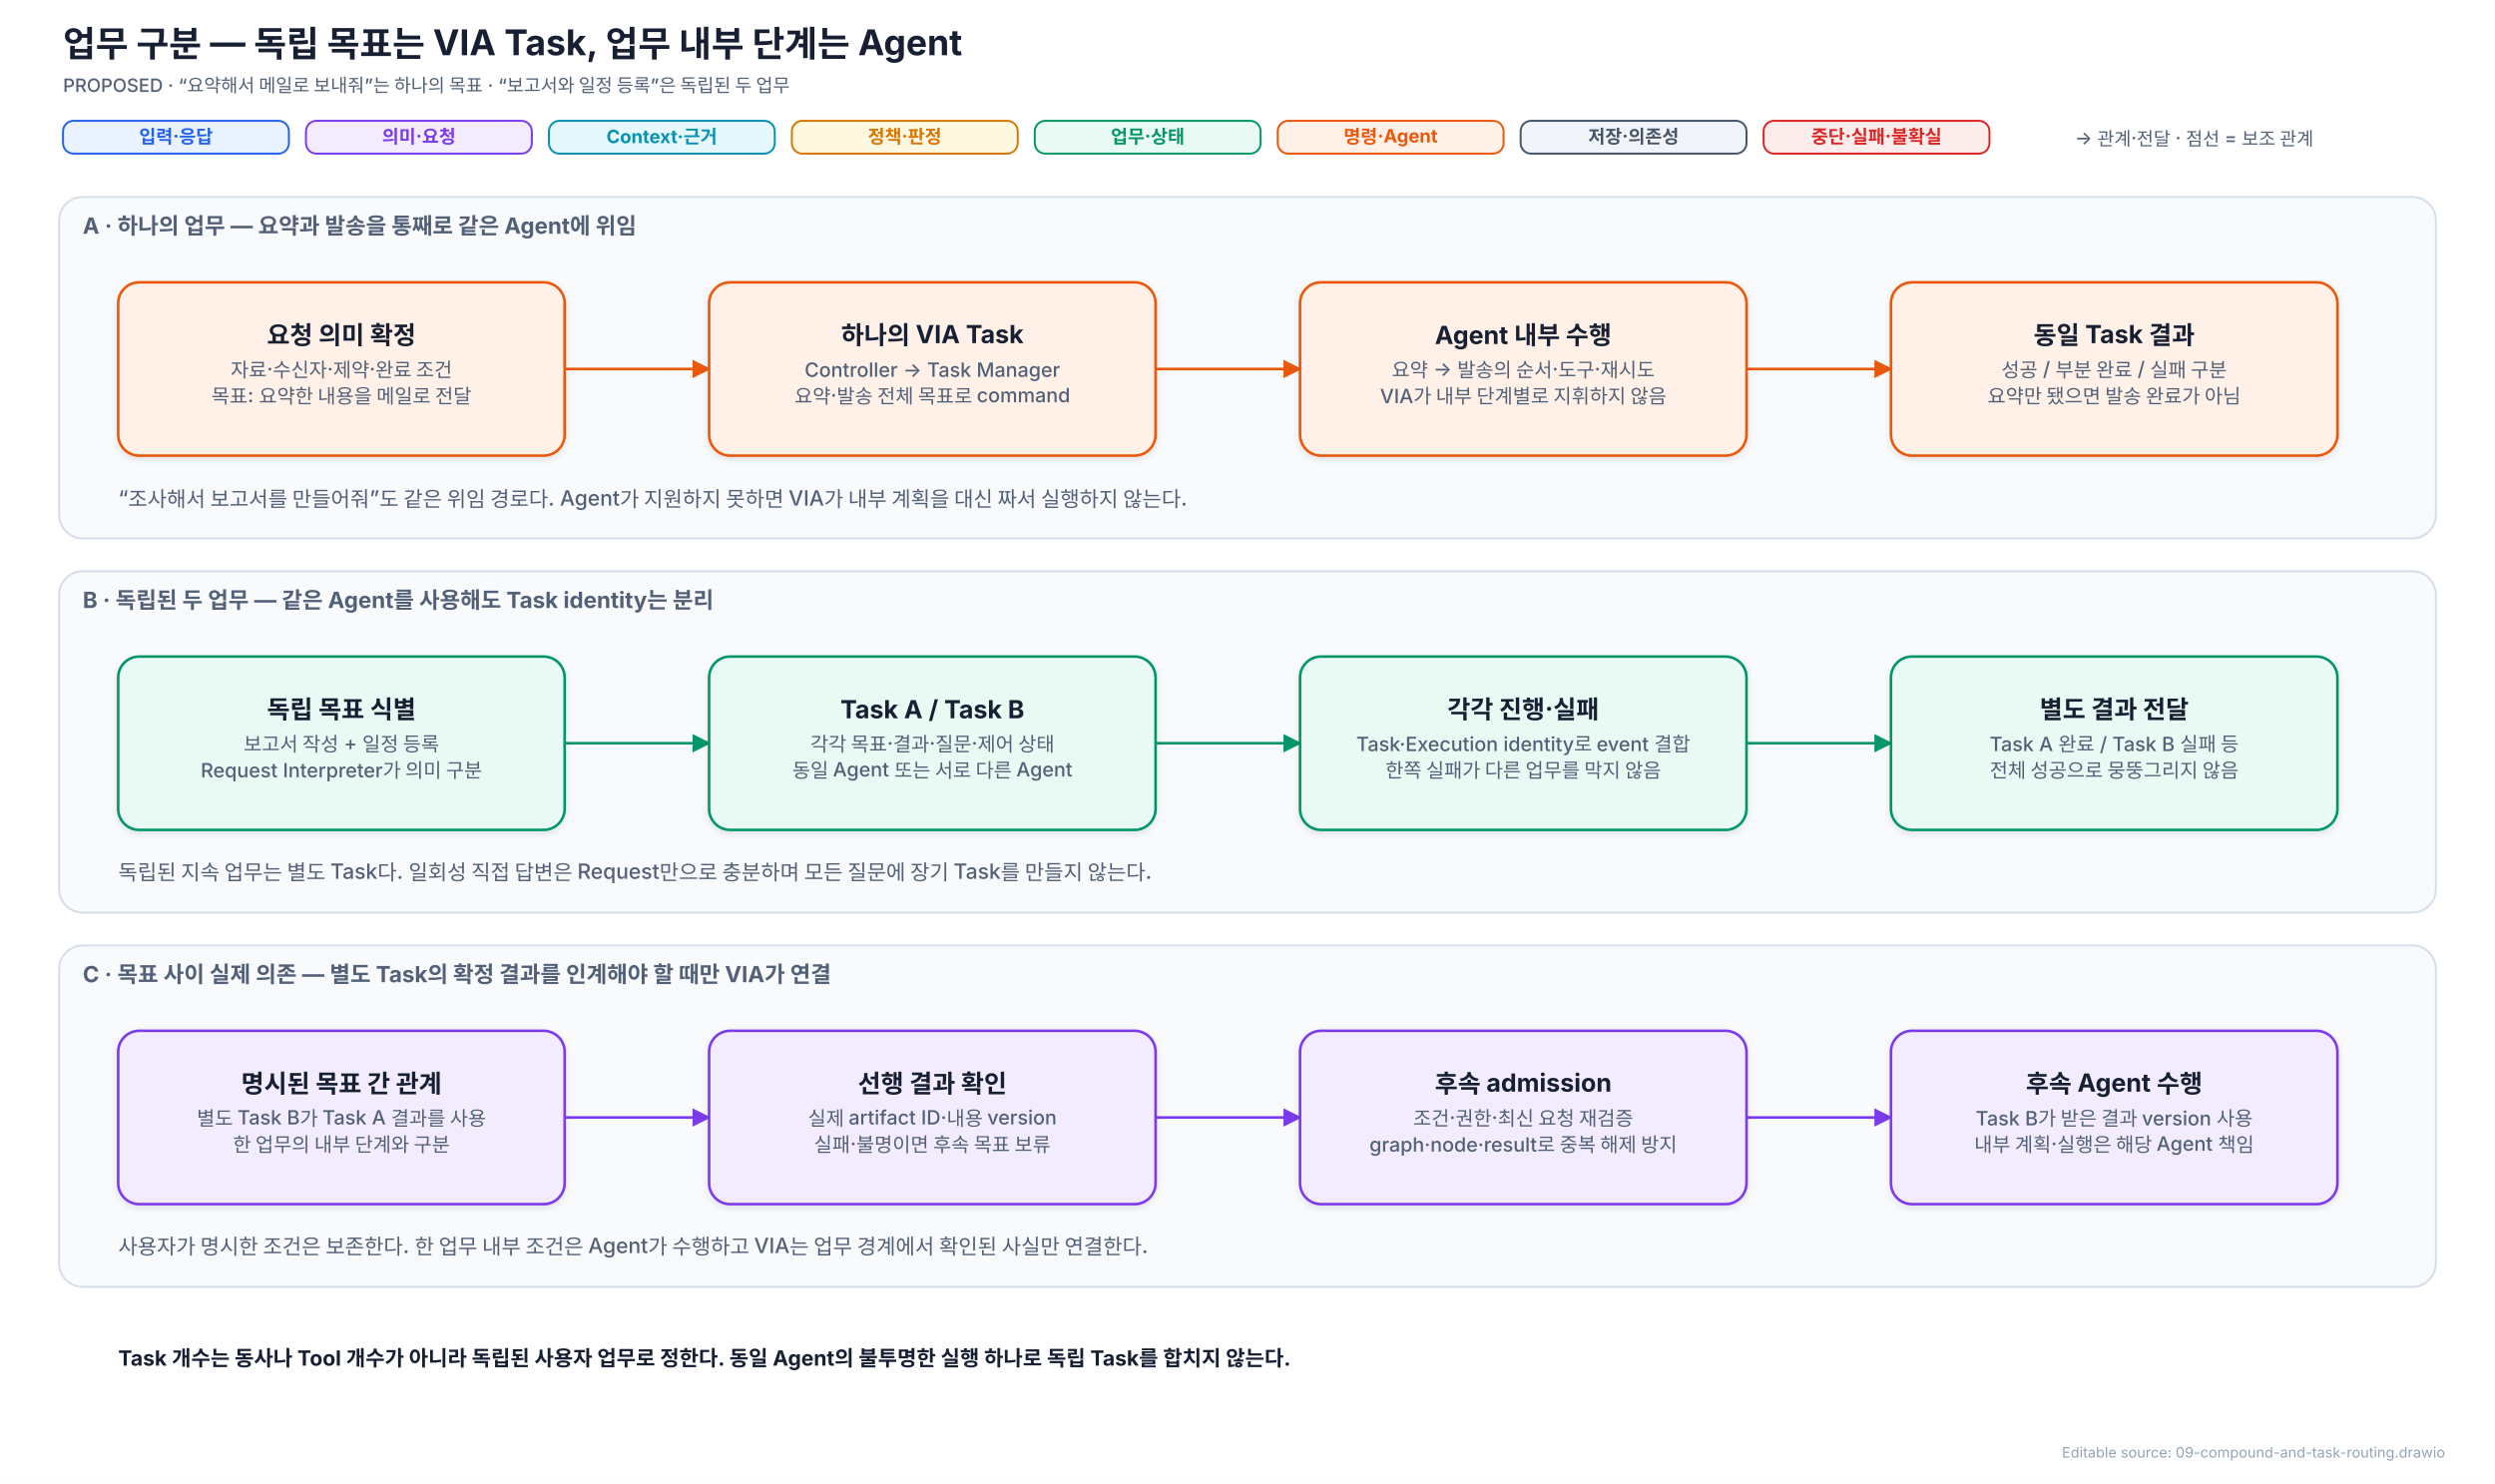
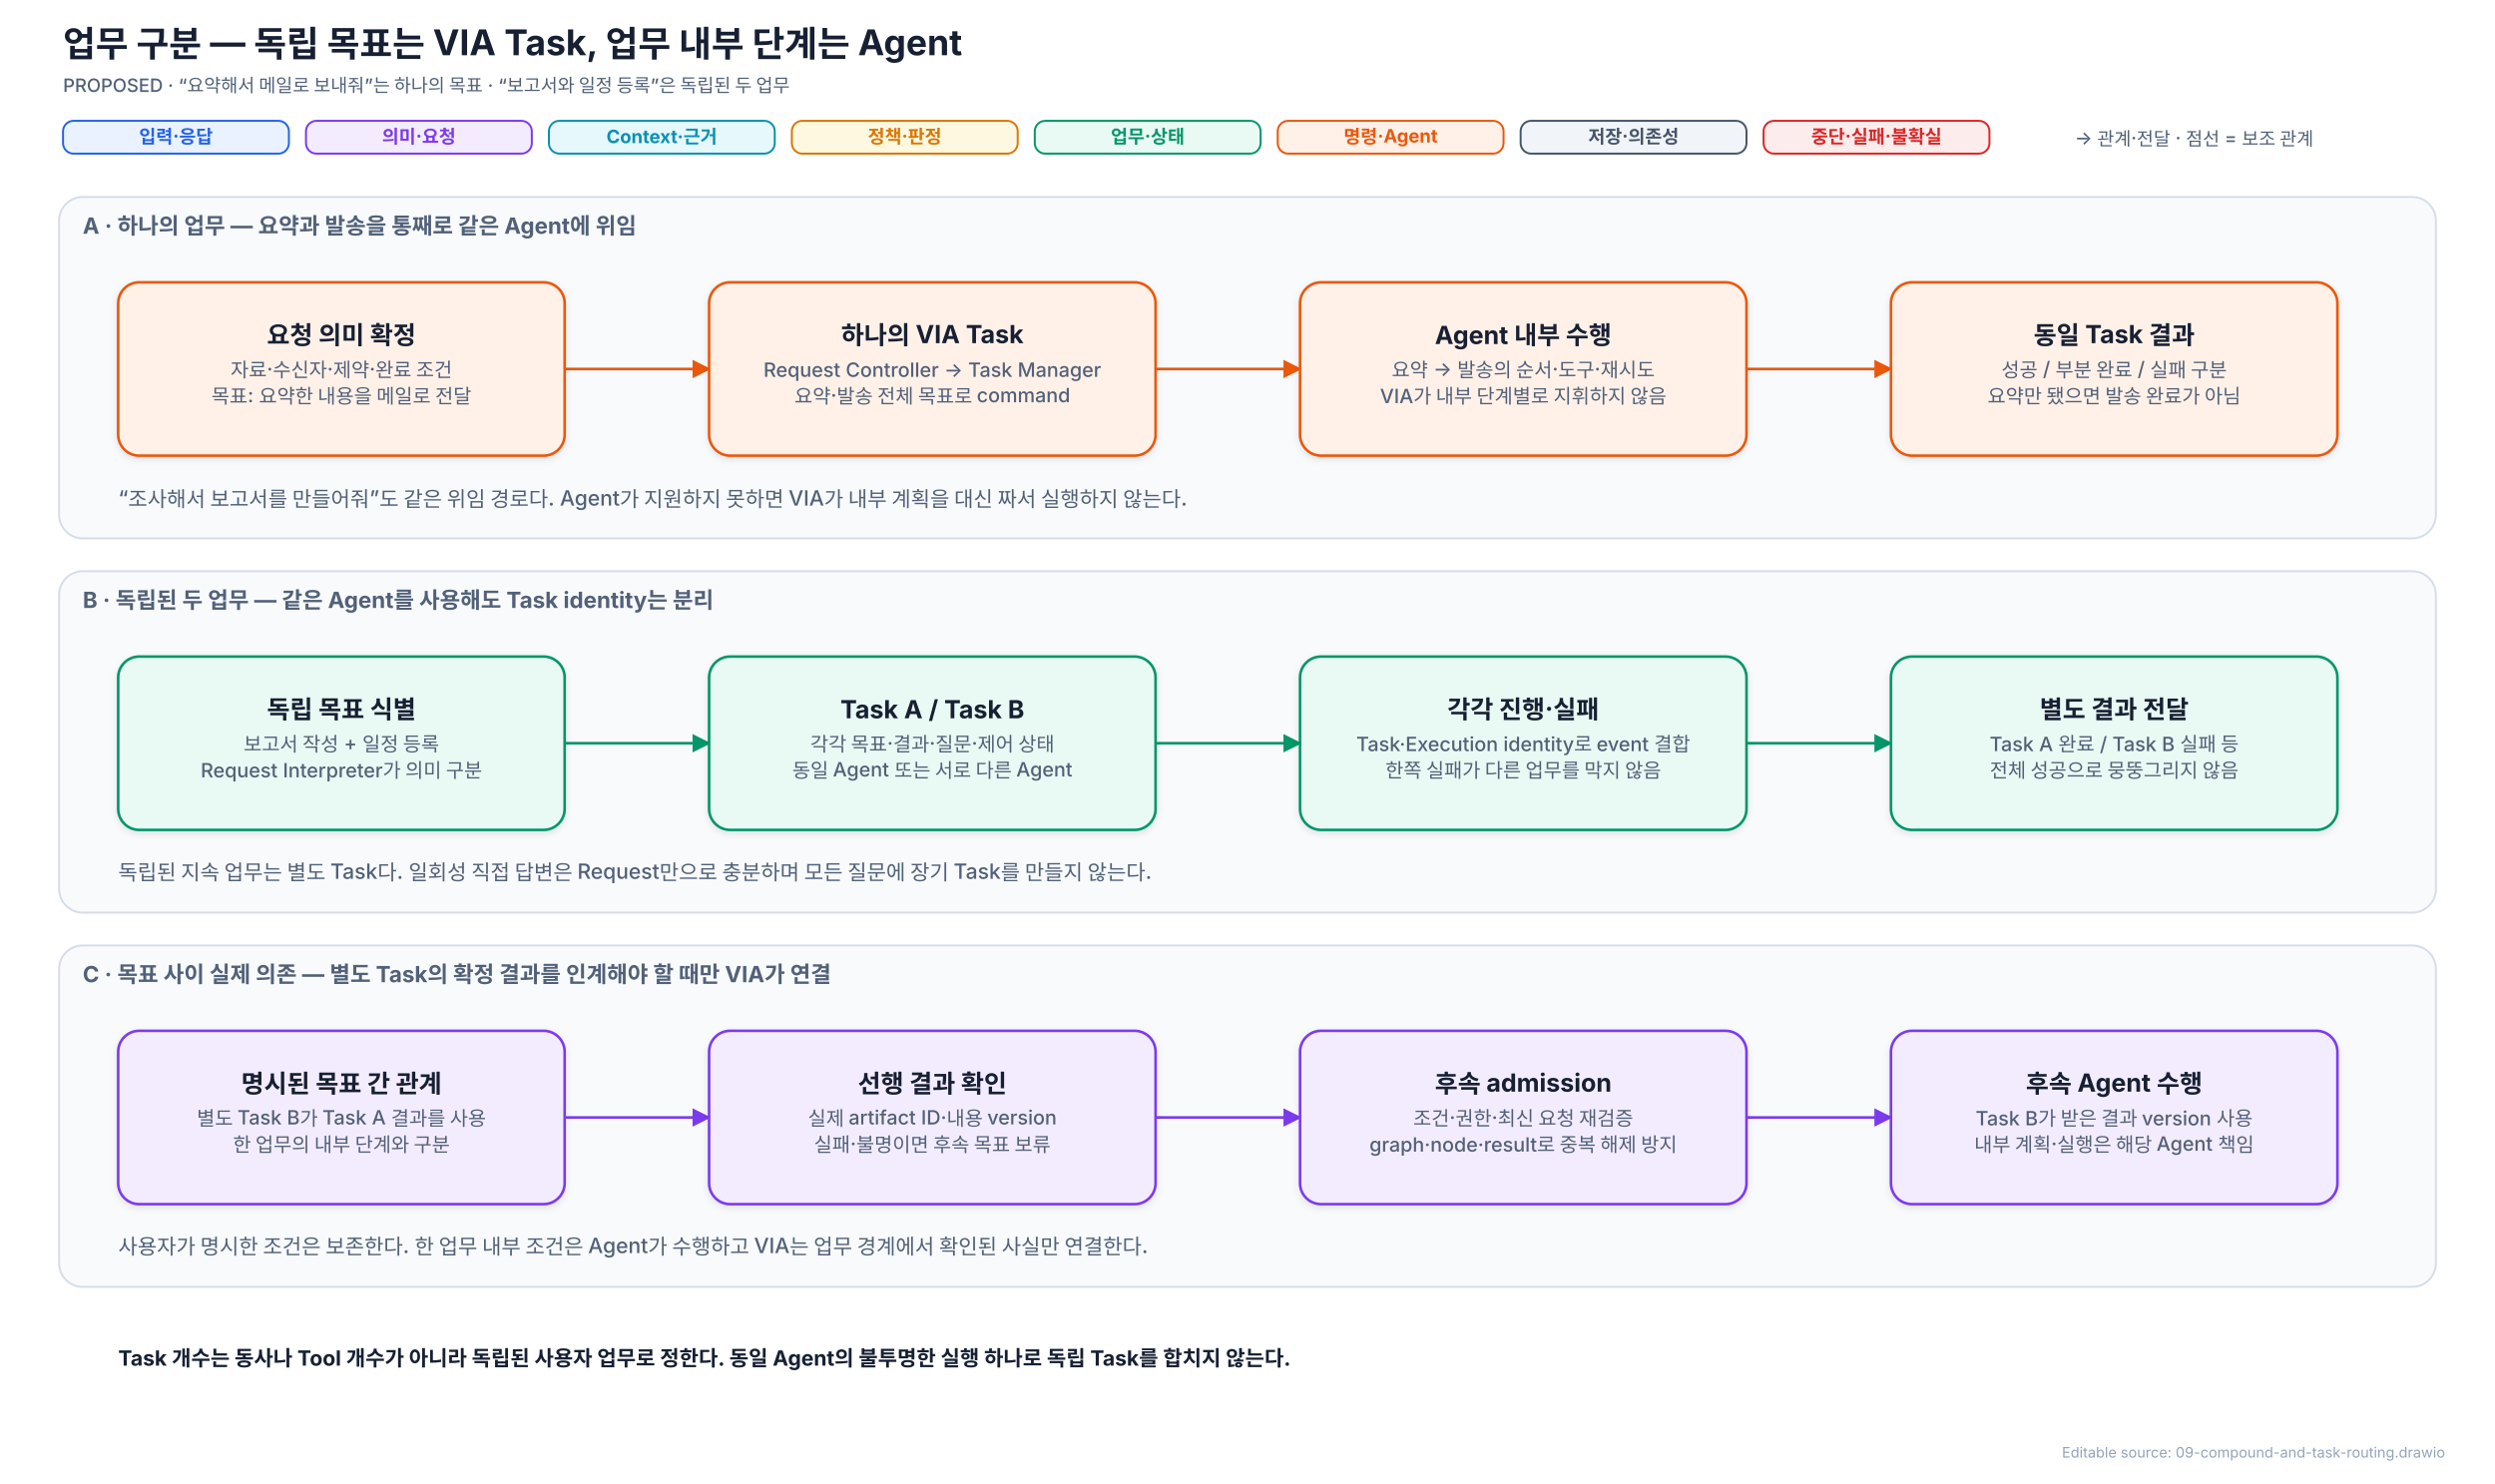
<svg xmlns="http://www.w3.org/2000/svg" width="1900" height="1130" viewBox="0 0 1900 1130" role="img" aria-labelledby="title desc">
  <defs>
    <marker id="arrow" viewBox="0 0 10 10" refX="9" refY="5" markerWidth="7" markerHeight="7" orient="auto-start-reverse">
      <path d="M 0 0 L 10 5 L 0 10 z" fill="#64748B" />
    </marker>
    <marker id="arrow-blue" viewBox="0 0 10 10" refX="9" refY="5" markerWidth="7" markerHeight="7" orient="auto-start-reverse">
      <path d="M 0 0 L 10 5 L 0 10 z" fill="#2563EB" />
    </marker>
    <marker id="arrow-cyan" viewBox="0 0 10 10" refX="9" refY="5" markerWidth="7" markerHeight="7" orient="auto-start-reverse">
      <path d="M 0 0 L 10 5 L 0 10 z" fill="#0891B2" />
    </marker>
    <marker id="arrow-purple" viewBox="0 0 10 10" refX="9" refY="5" markerWidth="7" markerHeight="7" orient="auto-start-reverse">
      <path d="M 0 0 L 10 5 L 0 10 z" fill="#7C3AED" />
    </marker>
    <marker id="arrow-green" viewBox="0 0 10 10" refX="9" refY="5" markerWidth="7" markerHeight="7" orient="auto-start-reverse">
      <path d="M 0 0 L 10 5 L 0 10 z" fill="#059669" />
    </marker>
    <marker id="arrow-orange" viewBox="0 0 10 10" refX="9" refY="5" markerWidth="7" markerHeight="7" orient="auto-start-reverse">
      <path d="M 0 0 L 10 5 L 0 10 z" fill="#EA580C" />
    </marker>
    <marker id="arrow-amber" viewBox="0 0 10 10" refX="9" refY="5" markerWidth="7" markerHeight="7" orient="auto-start-reverse">
      <path d="M 0 0 L 10 5 L 0 10 z" fill="#D97706" />
    </marker>
    <marker id="arrow-gray" viewBox="0 0 10 10" refX="9" refY="5" markerWidth="7" markerHeight="7" orient="auto-start-reverse">
      <path d="M 0 0 L 10 5 L 0 10 z" fill="#475569" />
    </marker>
    <marker id="arrow-red" viewBox="0 0 10 10" refX="9" refY="5" markerWidth="7" markerHeight="7" orient="auto-start-reverse">
      <path d="M 0 0 L 10 5 L 0 10 z" fill="#DC2626" />
    </marker>
    <filter id="shadow" x="-10%" y="-10%" width="120%" height="140%">
      <feDropShadow dx="0" dy="2" stdDeviation="3" flood-color="#0F172A" flood-opacity="0.10" />
    </filter>
  </defs>
  <rect width="1900" height="1130" fill="#FFFFFF" />
  <text x="48" y="43" font-family="Inter, Arial, sans-serif" font-size="27" font-weight="750" fill="#172033">업무 구분 — 독립 목표는 VIA Task, 업무 내부 단계는 Agent</text>
  <text x="48" y="70" font-family="Inter, Arial, sans-serif" font-size="14" font-weight="500" fill="#526178">PROPOSED · “요약해서 메일로 보내줘”는 하나의 목표 · “보고서와 일정 등록”은 독립된 두 업무</text>
  <rect x="45" y="150" width="1810" height="260" rx="18" fill="#F8FAFC" stroke="#D5DDE9" stroke-width="1.5" />
  <text x="63" y="178" font-family="Inter, Arial, sans-serif" font-size="17" font-weight="750" fill="#526178">A · 하나의 업무 — 요약과 발송을 통째로 같은 Agent에 위임</text>
  <rect x="45" y="435" width="1810" height="260" rx="18" fill="#F8FAFC" stroke="#D5DDE9" stroke-width="1.5" />
  <text x="63" y="463" font-family="Inter, Arial, sans-serif" font-size="17" font-weight="750" fill="#526178">B · 독립된 두 업무 — 같은 Agent를 사용해도 Task identity는 분리</text>
  <rect x="45" y="720" width="1810" height="260" rx="18" fill="#F8FAFC" stroke="#D5DDE9" stroke-width="1.5" />
  <text x="63" y="748" font-family="Inter, Arial, sans-serif" font-size="17" font-weight="750" fill="#526178">C · 목표 사이 실제 의존 — 별도 Task의 확정 결과를 인계해야 할 때만 VIA가 연결</text>
  <polyline points="430,281.0 540,281.0" fill="none" stroke="#EA580C" stroke-width="2" stroke-linejoin="round" stroke-linecap="round" marker-end="url(#arrow-orange)" />
  <polyline points="880,281.0 990,281.0" fill="none" stroke="#EA580C" stroke-width="2" stroke-linejoin="round" stroke-linecap="round" marker-end="url(#arrow-orange)" />
  <polyline points="1330,281.0 1440,281.0" fill="none" stroke="#EA580C" stroke-width="2" stroke-linejoin="round" stroke-linecap="round" marker-end="url(#arrow-orange)" />
  <polyline points="430,566.0 540,566.0" fill="none" stroke="#059669" stroke-width="2" stroke-linejoin="round" stroke-linecap="round" marker-end="url(#arrow-green)" />
  <polyline points="880,566.0 990,566.0" fill="none" stroke="#059669" stroke-width="2" stroke-linejoin="round" stroke-linecap="round" marker-end="url(#arrow-green)" />
  <polyline points="1330,566.0 1440,566.0" fill="none" stroke="#059669" stroke-width="2" stroke-linejoin="round" stroke-linecap="round" marker-end="url(#arrow-green)" />
  <polyline points="430,851.0 540,851.0" fill="none" stroke="#7C3AED" stroke-width="2" stroke-linejoin="round" stroke-linecap="round" marker-end="url(#arrow-purple)" />
  <polyline points="880,851.0 990,851.0" fill="none" stroke="#7C3AED" stroke-width="2" stroke-linejoin="round" stroke-linecap="round" marker-end="url(#arrow-purple)" />
  <polyline points="1330,851.0 1440,851.0" fill="none" stroke="#7C3AED" stroke-width="2" stroke-linejoin="round" stroke-linecap="round" marker-end="url(#arrow-purple)" />
  <rect x="90" y="215" width="340" height="132" rx="16" fill="#FFF1E8" stroke="#EA580C" stroke-width="2" filter="url(#shadow)" />
  <g font-family="Inter, Arial, sans-serif">
    <text x="260.0" y="262.0" text-anchor="middle" font-size="19" font-weight="700" fill="#172033">요청 의미 확정</text>
    <text x="260.0" y="287.0" text-anchor="middle" font-size="15" font-weight="500" fill="#526178">자료·수신자·제약·완료 조건</text>
    <text x="260.0" y="307.0" text-anchor="middle" font-size="15" font-weight="500" fill="#526178">목표: 요약한 내용을 메일로 전달</text>
  </g>
  <rect x="540" y="215" width="340" height="132" rx="16" fill="#FFF1E8" stroke="#EA580C" stroke-width="2" filter="url(#shadow)" />
  <g font-family="Inter, Arial, sans-serif">
    <text x="710.0" y="262.0" text-anchor="middle" font-size="19" font-weight="700" fill="#172033">하나의 VIA Task</text>
-     <text x="710.0" y="287.0" text-anchor="middle" font-size="15" font-weight="500" fill="#526178">Controller → Task Manager</text>
+     <text x="710.0" y="287.0" text-anchor="middle" font-size="15" font-weight="500" fill="#526178">Request Controller → Task Manager</text>
    <text x="710.0" y="307.0" text-anchor="middle" font-size="15" font-weight="500" fill="#526178">요약·발송 전체 목표로 command</text>
  </g>
  <rect x="990" y="215" width="340" height="132" rx="16" fill="#FFF1E8" stroke="#EA580C" stroke-width="2" filter="url(#shadow)" />
  <g font-family="Inter, Arial, sans-serif">
    <text x="1160.0" y="262.0" text-anchor="middle" font-size="19" font-weight="700" fill="#172033">Agent 내부 수행</text>
    <text x="1160.0" y="287.0" text-anchor="middle" font-size="15" font-weight="500" fill="#526178">요약 → 발송의 순서·도구·재시도</text>
    <text x="1160.0" y="307.0" text-anchor="middle" font-size="15" font-weight="500" fill="#526178">VIA가 내부 단계별로 지휘하지 않음</text>
  </g>
  <rect x="1440" y="215" width="340" height="132" rx="16" fill="#FFF1E8" stroke="#EA580C" stroke-width="2" filter="url(#shadow)" />
  <g font-family="Inter, Arial, sans-serif">
    <text x="1610.0" y="262.0" text-anchor="middle" font-size="19" font-weight="700" fill="#172033">동일 Task 결과</text>
    <text x="1610.0" y="287.0" text-anchor="middle" font-size="15" font-weight="500" fill="#526178">성공 / 부분 완료 / 실패 구분</text>
    <text x="1610.0" y="307.0" text-anchor="middle" font-size="15" font-weight="500" fill="#526178">요약만 됐으면 발송 완료가 아님</text>
  </g>
  <rect x="90" y="500" width="340" height="132" rx="16" fill="#E9F9F3" stroke="#059669" stroke-width="2" filter="url(#shadow)" />
  <g font-family="Inter, Arial, sans-serif">
    <text x="260.0" y="547.0" text-anchor="middle" font-size="19" font-weight="700" fill="#172033">독립 목표 식별</text>
    <text x="260.0" y="572.0" text-anchor="middle" font-size="15" font-weight="500" fill="#526178">보고서 작성 + 일정 등록</text>
    <text x="260.0" y="592.0" text-anchor="middle" font-size="15" font-weight="500" fill="#526178">Request Interpreter가 의미 구분</text>
  </g>
  <rect x="540" y="500" width="340" height="132" rx="16" fill="#E9F9F3" stroke="#059669" stroke-width="2" filter="url(#shadow)" />
  <g font-family="Inter, Arial, sans-serif">
    <text x="710.0" y="547.0" text-anchor="middle" font-size="19" font-weight="700" fill="#172033">Task A / Task B</text>
    <text x="710.0" y="572.0" text-anchor="middle" font-size="15" font-weight="500" fill="#526178">각각 목표·결과·질문·제어 상태</text>
    <text x="710.0" y="592.0" text-anchor="middle" font-size="15" font-weight="500" fill="#526178">동일 Agent 또는 서로 다른 Agent</text>
  </g>
  <rect x="990" y="500" width="340" height="132" rx="16" fill="#E9F9F3" stroke="#059669" stroke-width="2" filter="url(#shadow)" />
  <g font-family="Inter, Arial, sans-serif">
    <text x="1160.0" y="547.0" text-anchor="middle" font-size="19" font-weight="700" fill="#172033">각각 진행·실패</text>
    <text x="1160.0" y="572.0" text-anchor="middle" font-size="15" font-weight="500" fill="#526178">Task·Execution identity로 event 결합</text>
    <text x="1160.0" y="592.0" text-anchor="middle" font-size="15" font-weight="500" fill="#526178">한쪽 실패가 다른 업무를 막지 않음</text>
  </g>
  <rect x="1440" y="500" width="340" height="132" rx="16" fill="#E9F9F3" stroke="#059669" stroke-width="2" filter="url(#shadow)" />
  <g font-family="Inter, Arial, sans-serif">
    <text x="1610.0" y="547.0" text-anchor="middle" font-size="19" font-weight="700" fill="#172033">별도 결과 전달</text>
    <text x="1610.0" y="572.0" text-anchor="middle" font-size="15" font-weight="500" fill="#526178">Task A 완료 / Task B 실패 등</text>
    <text x="1610.0" y="592.0" text-anchor="middle" font-size="15" font-weight="500" fill="#526178">전체 성공으로 뭉뚱그리지 않음</text>
  </g>
  <rect x="90" y="785" width="340" height="132" rx="16" fill="#F3ECFF" stroke="#7C3AED" stroke-width="2" filter="url(#shadow)" />
  <g font-family="Inter, Arial, sans-serif">
    <text x="260.0" y="832.0" text-anchor="middle" font-size="19" font-weight="700" fill="#172033">명시된 목표 간 관계</text>
    <text x="260.0" y="857.0" text-anchor="middle" font-size="15" font-weight="500" fill="#526178">별도 Task B가 Task A 결과를 사용</text>
    <text x="260.0" y="877.0" text-anchor="middle" font-size="15" font-weight="500" fill="#526178">한 업무의 내부 단계와 구분</text>
  </g>
  <rect x="540" y="785" width="340" height="132" rx="16" fill="#F3ECFF" stroke="#7C3AED" stroke-width="2" filter="url(#shadow)" />
  <g font-family="Inter, Arial, sans-serif">
    <text x="710.0" y="832.0" text-anchor="middle" font-size="19" font-weight="700" fill="#172033">선행 결과 확인</text>
    <text x="710.0" y="857.0" text-anchor="middle" font-size="15" font-weight="500" fill="#526178">실제 artifact ID·내용 version</text>
    <text x="710.0" y="877.0" text-anchor="middle" font-size="15" font-weight="500" fill="#526178">실패·불명이면 후속 목표 보류</text>
  </g>
  <rect x="990" y="785" width="340" height="132" rx="16" fill="#F3ECFF" stroke="#7C3AED" stroke-width="2" filter="url(#shadow)" />
  <g font-family="Inter, Arial, sans-serif">
    <text x="1160.0" y="832.0" text-anchor="middle" font-size="19" font-weight="700" fill="#172033">후속 admission</text>
    <text x="1160.0" y="857.0" text-anchor="middle" font-size="15" font-weight="500" fill="#526178">조건·권한·최신 요청 재검증</text>
    <text x="1160.0" y="877.0" text-anchor="middle" font-size="15" font-weight="500" fill="#526178">graph·node·result로 중복 해제 방지</text>
  </g>
  <rect x="1440" y="785" width="340" height="132" rx="16" fill="#F3ECFF" stroke="#7C3AED" stroke-width="2" filter="url(#shadow)" />
  <g font-family="Inter, Arial, sans-serif">
    <text x="1610.0" y="832.0" text-anchor="middle" font-size="19" font-weight="700" fill="#172033">후속 Agent 수행</text>
    <text x="1610.0" y="857.0" text-anchor="middle" font-size="15" font-weight="500" fill="#526178">Task B가 받은 결과 version 사용</text>
    <text x="1610.0" y="877.0" text-anchor="middle" font-size="15" font-weight="500" fill="#526178">내부 계획·실행은 해당 Agent 책임</text>
  </g>
  <text x="1580" y="110" text-anchor="start" font-family="Inter, Arial, sans-serif" font-size="14" font-weight="500" fill="#526178">→ 관계·전달  ·  점선 = 보조 관계</text>
  <text x="90" y="385" text-anchor="start" font-family="Inter, Arial, sans-serif" font-size="16" font-weight="500" fill="#526178">“조사해서 보고서를 만들어줘”도 같은 위임 경로다. Agent가 지원하지 못하면 VIA가 내부 계획을 대신 짜서 실행하지 않는다.</text>
  <text x="90" y="670" text-anchor="start" font-family="Inter, Arial, sans-serif" font-size="16" font-weight="500" fill="#526178">독립된 지속 업무는 별도 Task다. 일회성 직접 답변은 Request만으로 충분하며 모든 질문에 장기 Task를 만들지 않는다.</text>
  <text x="90" y="955" text-anchor="start" font-family="Inter, Arial, sans-serif" font-size="16" font-weight="500" fill="#526178">사용자가 명시한 조건은 보존한다. 한 업무 내부 조건은 Agent가 수행하고 VIA는 업무 경계에서 확인된 사실만 연결한다.</text>
  <text x="90" y="1040" text-anchor="start" font-family="Inter, Arial, sans-serif" font-size="16" font-weight="700" fill="#172033">Task 개수는 동사나 Tool 개수가 아니라 독립된 사용자 업무로 정한다. 동일 Agent의 불투명한 실행 하나로 독립 Task를 합치지 않는다.</text>
  <rect x="48" y="92" width="172" height="25" rx="8" fill="#EAF2FF" stroke="#2563EB" stroke-width="1.5" />
  <text x="134.0" y="109" text-anchor="middle" font-family="Inter, Arial, sans-serif" font-size="14" font-weight="700" fill="#2563EB">입력·응답</text>
  <rect x="233" y="92" width="172" height="25" rx="8" fill="#F3ECFF" stroke="#7C3AED" stroke-width="1.5" />
  <text x="319.0" y="109" text-anchor="middle" font-family="Inter, Arial, sans-serif" font-size="14" font-weight="700" fill="#7C3AED">의미·요청</text>
  <rect x="418" y="92" width="172" height="25" rx="8" fill="#E6F8FB" stroke="#0891B2" stroke-width="1.5" />
  <text x="504.0" y="109" text-anchor="middle" font-family="Inter, Arial, sans-serif" font-size="14" font-weight="700" fill="#0891B2">Context·근거</text>
  <rect x="603" y="92" width="172" height="25" rx="8" fill="#FFF8E1" stroke="#D97706" stroke-width="1.5" />
  <text x="689.0" y="109" text-anchor="middle" font-family="Inter, Arial, sans-serif" font-size="14" font-weight="700" fill="#D97706">정책·판정</text>
  <rect x="788" y="92" width="172" height="25" rx="8" fill="#E9F9F3" stroke="#059669" stroke-width="1.5" />
  <text x="874.0" y="109" text-anchor="middle" font-family="Inter, Arial, sans-serif" font-size="14" font-weight="700" fill="#059669">업무·상태</text>
  <rect x="973" y="92" width="172" height="25" rx="8" fill="#FFF1E8" stroke="#EA580C" stroke-width="1.5" />
  <text x="1059.0" y="109" text-anchor="middle" font-family="Inter, Arial, sans-serif" font-size="14" font-weight="700" fill="#EA580C">명령·Agent</text>
  <rect x="1158" y="92" width="172" height="25" rx="8" fill="#F1F5F9" stroke="#475569" stroke-width="1.5" />
  <text x="1244.0" y="109" text-anchor="middle" font-family="Inter, Arial, sans-serif" font-size="14" font-weight="700" fill="#475569">저장·의존성</text>
  <rect x="1343" y="92" width="172" height="25" rx="8" fill="#FDECEC" stroke="#DC2626" stroke-width="1.5" />
  <text x="1429.0" y="109" text-anchor="middle" font-family="Inter, Arial, sans-serif" font-size="14" font-weight="700" fill="#DC2626">중단·실패·불확실</text>
  <text x="1862" y="1110" text-anchor="end" font-family="Inter, Arial, sans-serif" font-size="11" fill="#94A3B8">Editable source: 09-compound-and-task-routing.drawio</text>
</svg>
